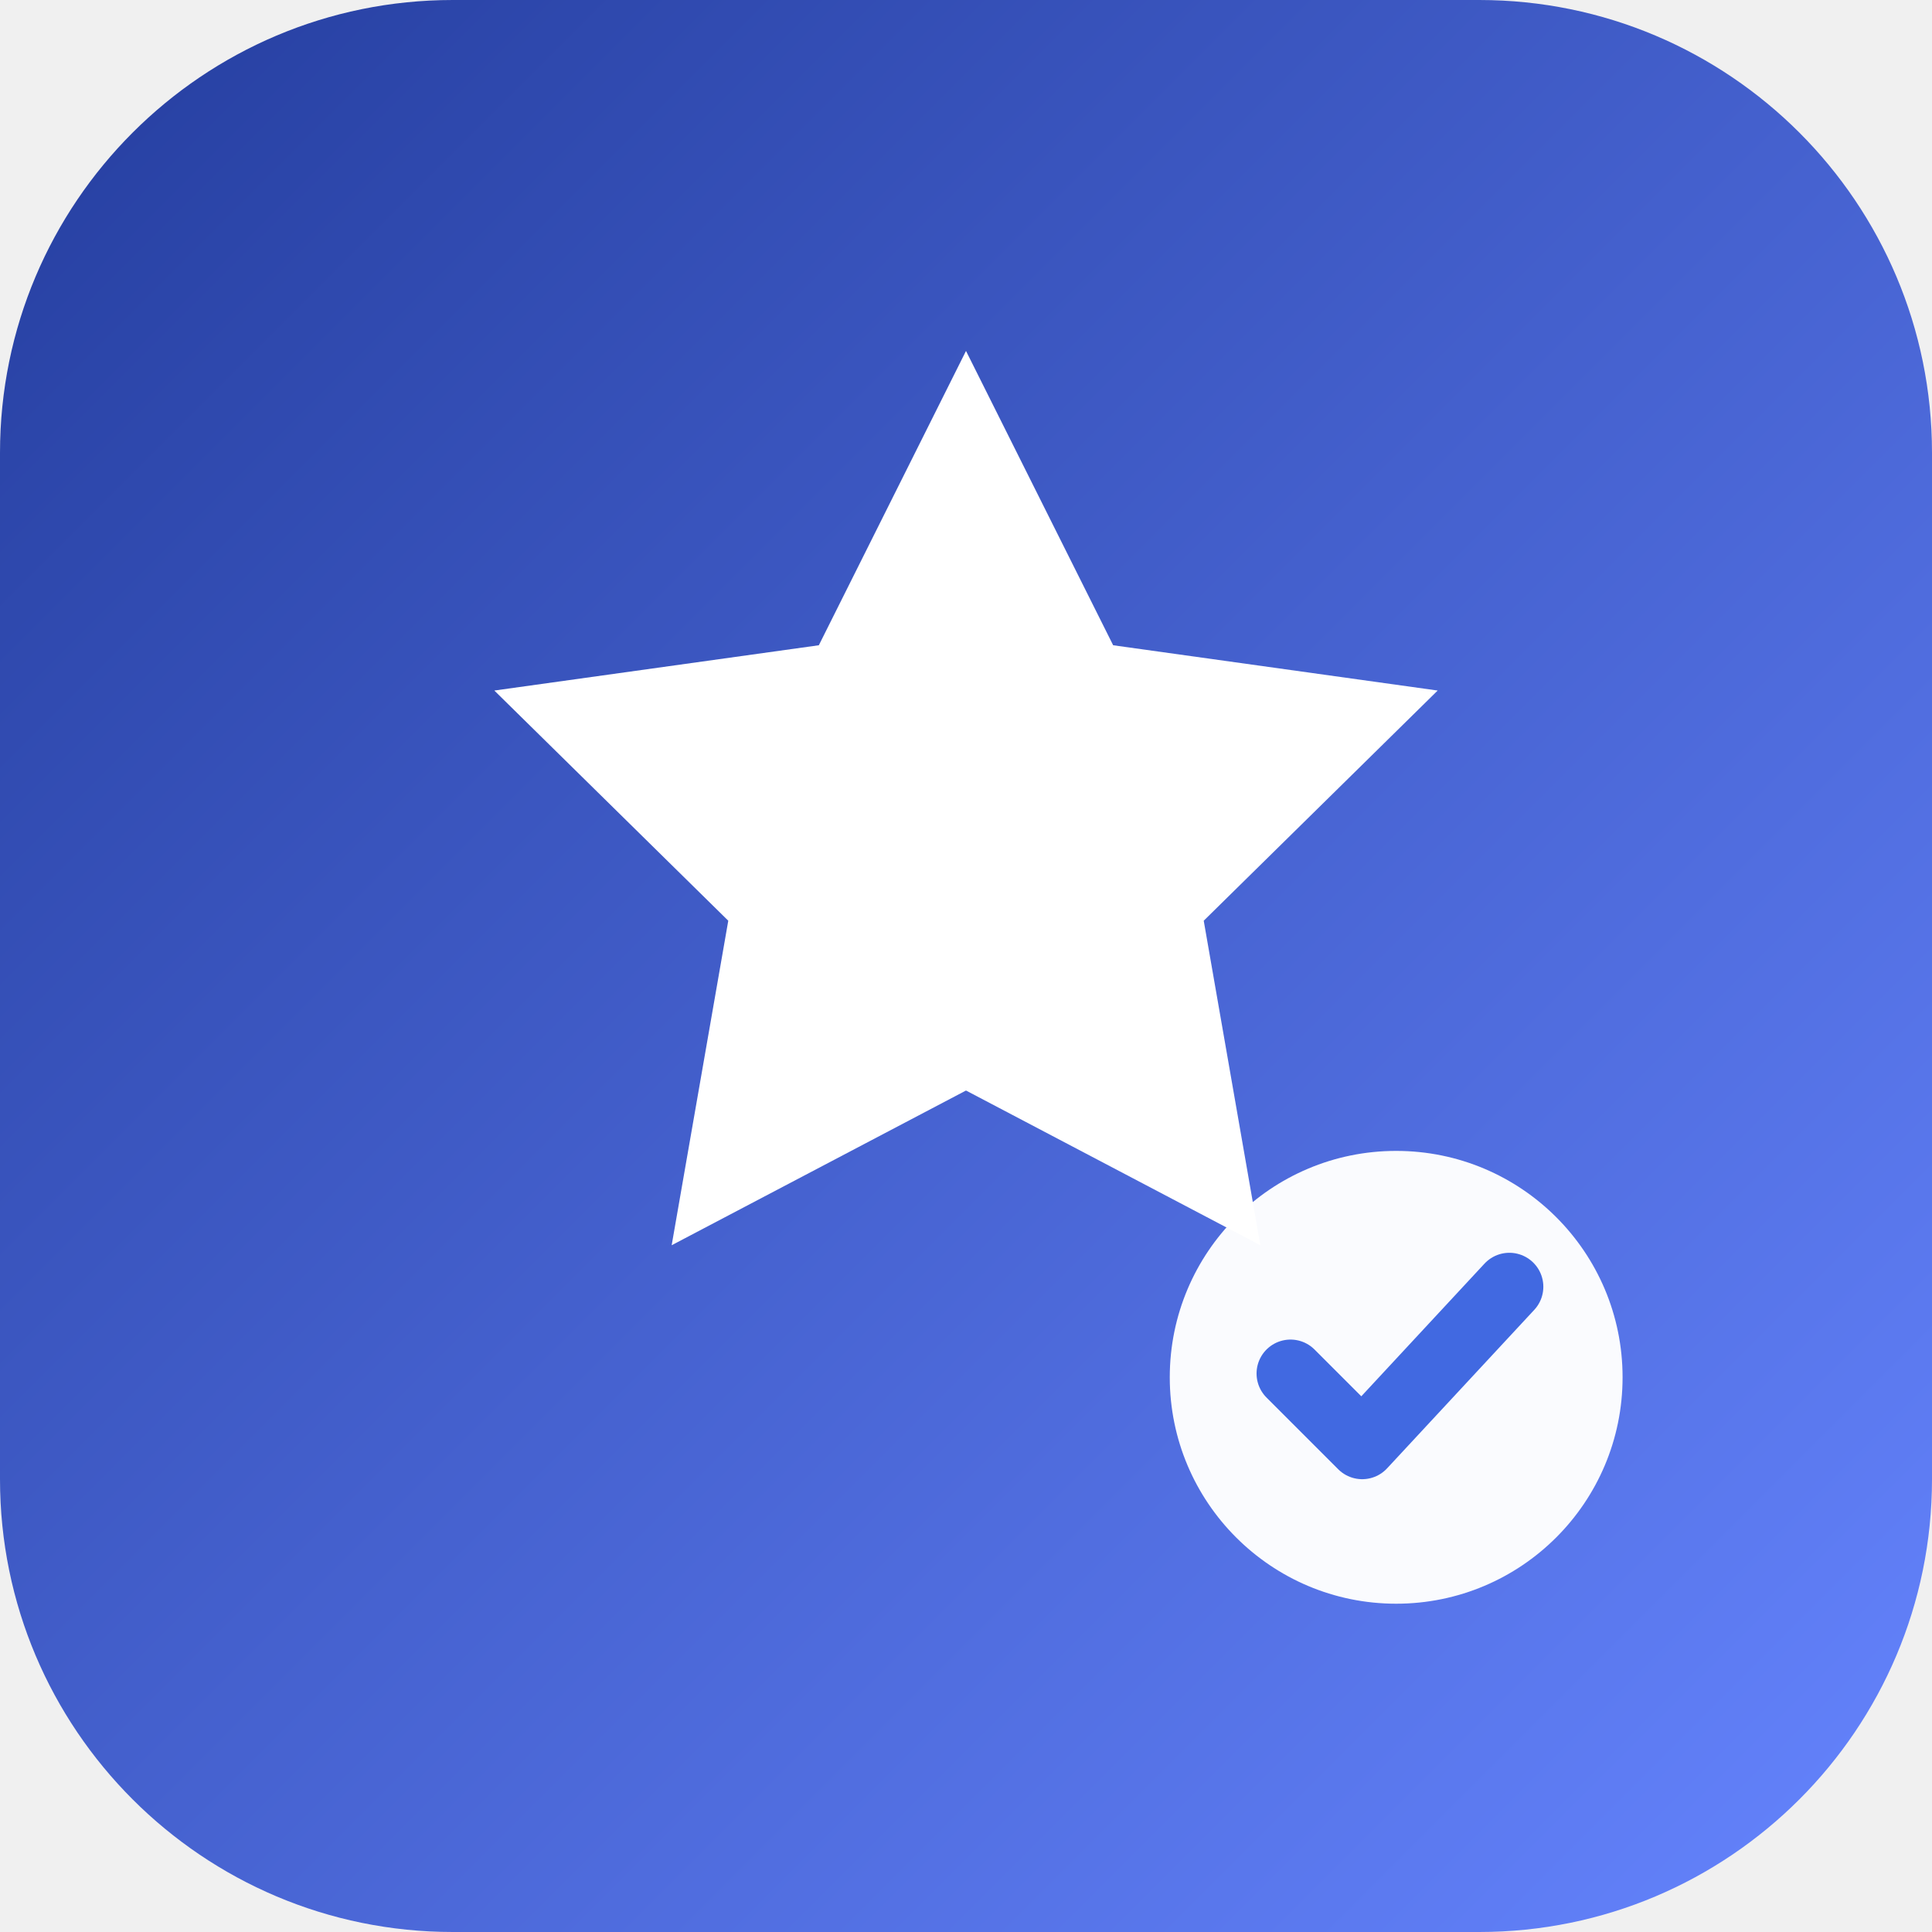
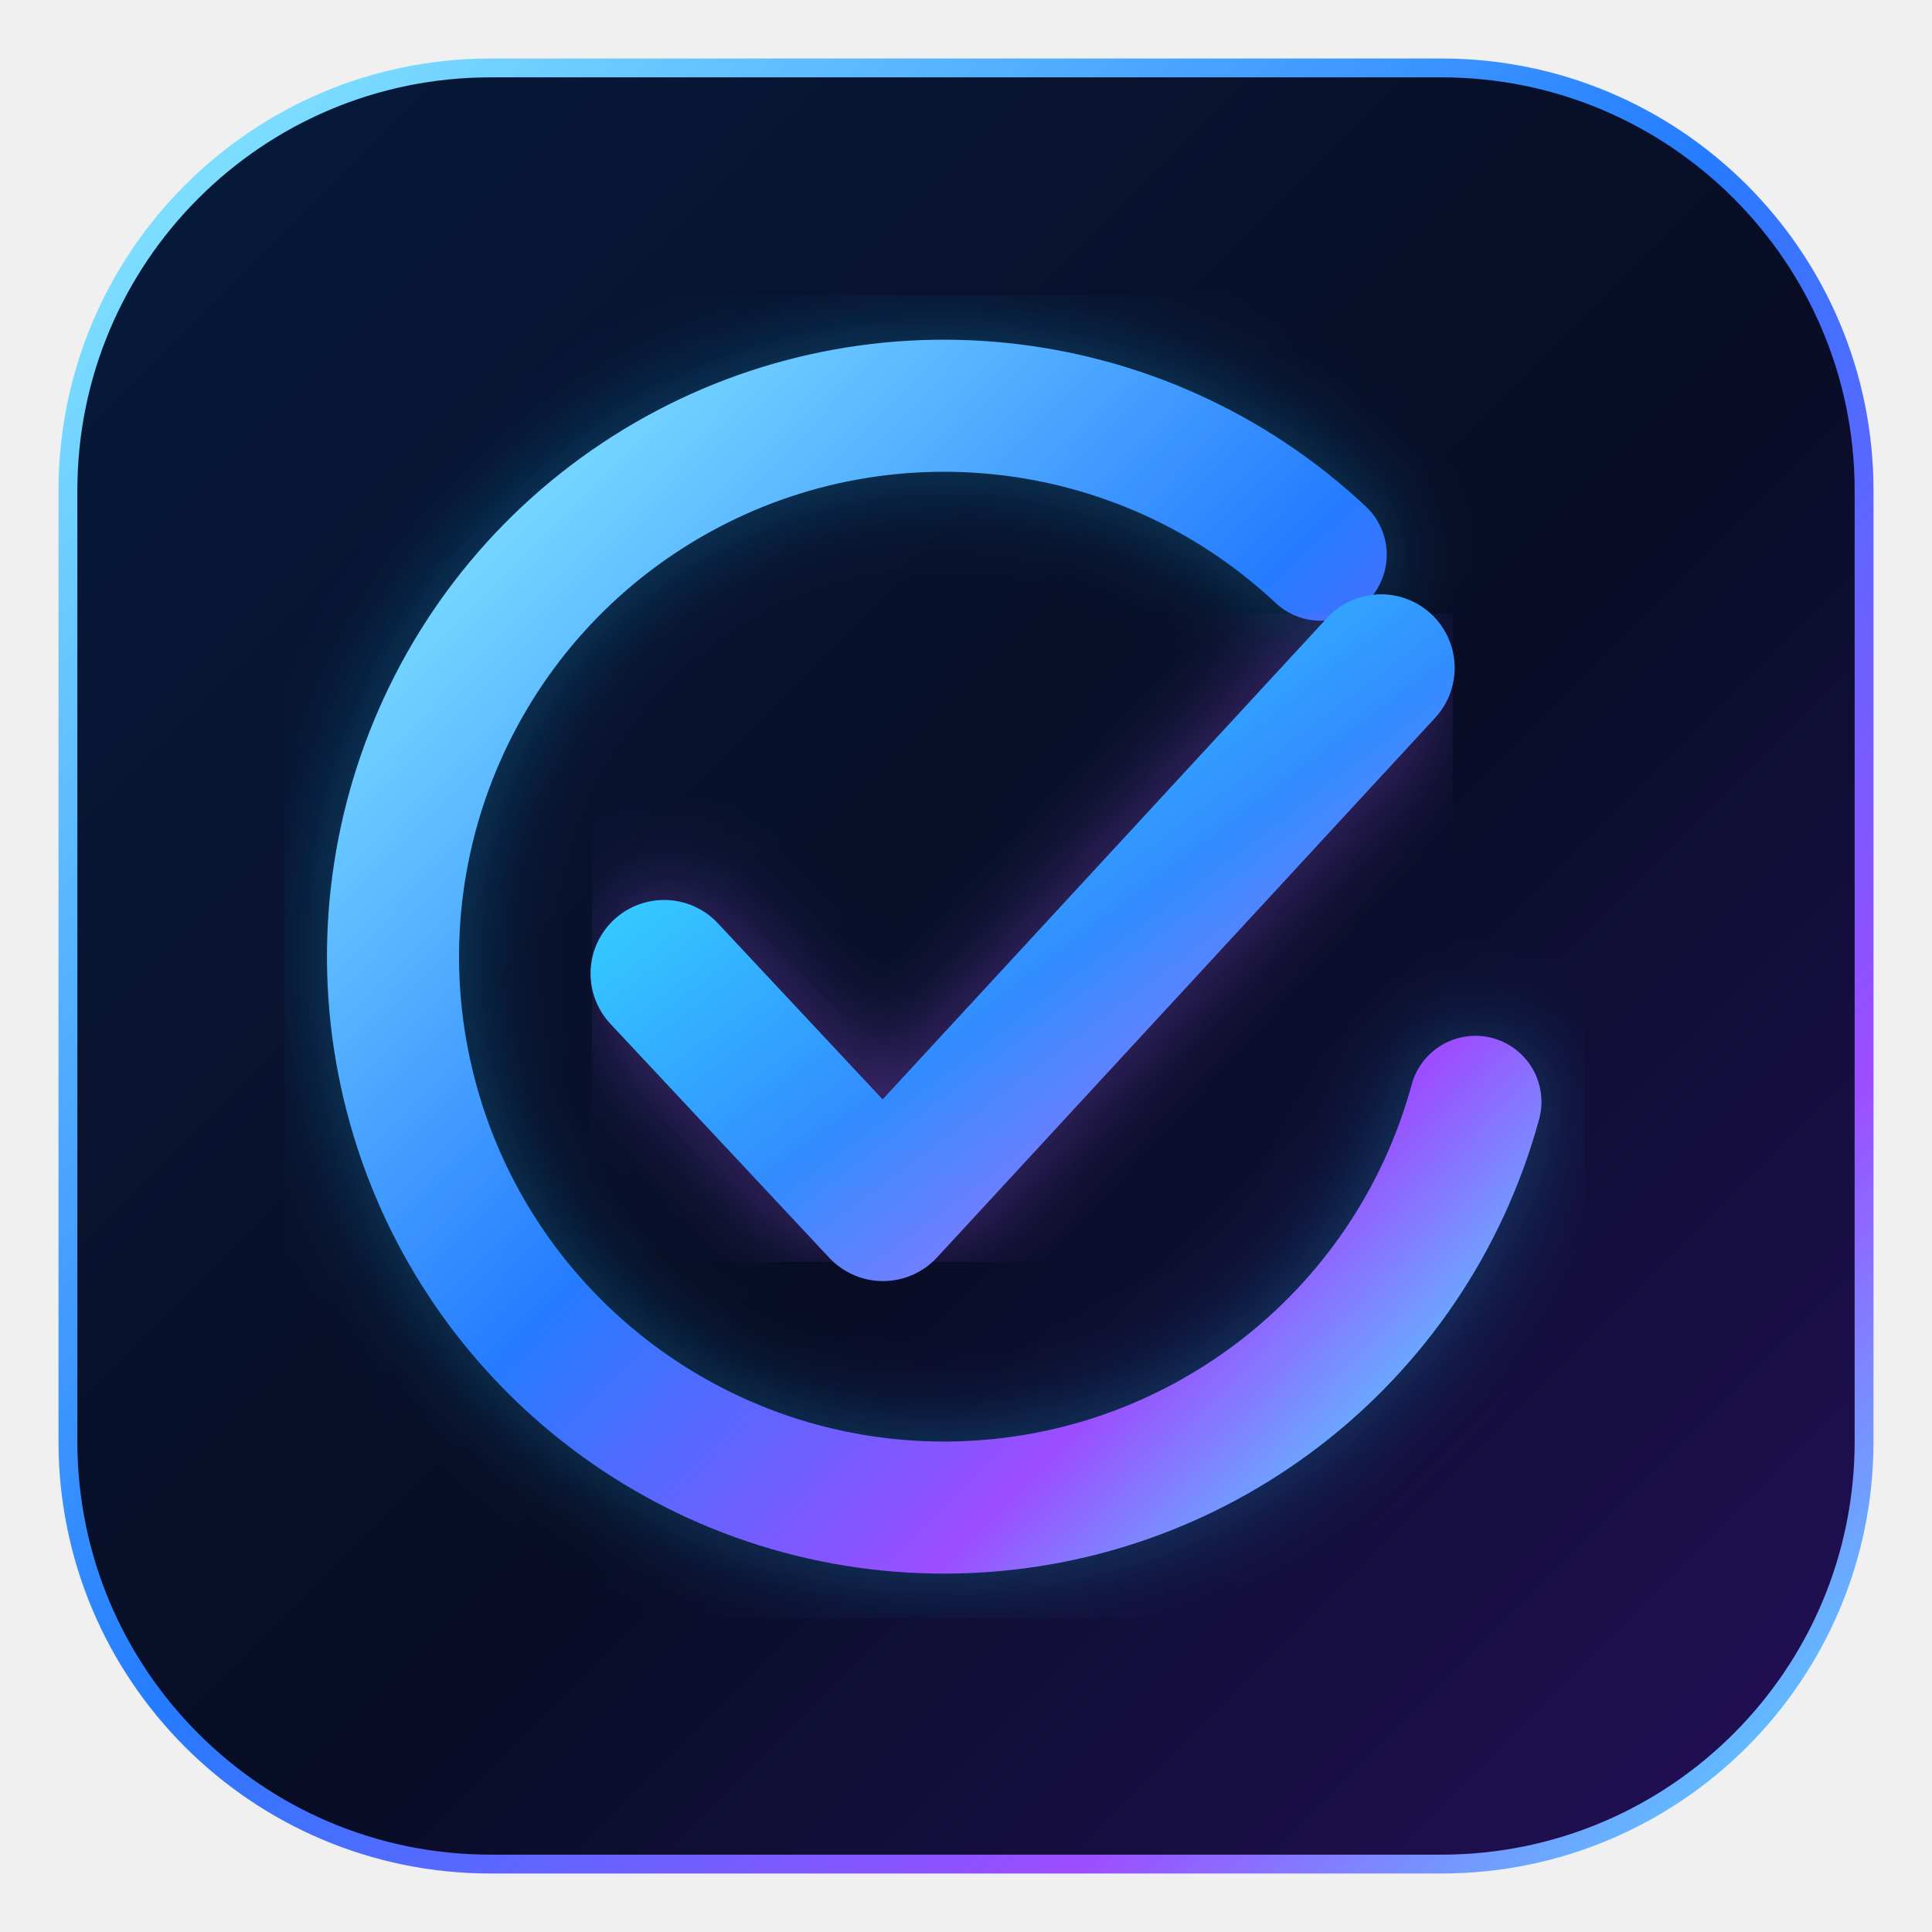
<svg xmlns="http://www.w3.org/2000/svg" viewBox="0 0 512 512">
  <defs>
-     <linearGradient id="g" x1="0" y1="0" x2="1" y2="1">
-       <stop stop-color="#243d9e" />
-       <stop offset="1" stop-color="#6685ff" />
+     <linearGradient id="bg" x1="0" y1="0" x2="1" y2="1">
+       <stop stop-color="#071b3c" />
+       <stop offset=".55" stop-color="#080d25" />
+       <stop offset="1" stop-color="#24105b" />
    </linearGradient>
+     <linearGradient id="edge" x1="0" y1="0" x2="1" y2="1">
+       <stop stop-color="#8beeff" />
+       <stop offset=".48" stop-color="#257cff" />
+       <stop offset=".78" stop-color="#9c4dff" />
+       <stop offset="1" stop-color="#47eaff" />
+     </linearGradient>
+     <linearGradient id="check" x1="0" y1="0" x2="1" y2="1">
+       <stop stop-color="#35eaff" />
+       <stop offset=".55" stop-color="#328cff" />
+       <stop offset="1" stop-color="#c66bff" />
+     </linearGradient>
+     <filter id="glow">
+       <feGaussianBlur stdDeviation="12" />
+     </filter>
  </defs>
-   <rect width="512" height="512" rx="120" fill="url(#g)" />
-   <path d="M256 93l39 78 86 12-62 61 15 86-78-41-78 41 15-86-62-61 86-12z" fill="#fff" />
-   <circle cx="370" cy="365" r="60" fill="#fff" opacity=".97" />
-   <path d="M342 364l19 19 39-42" fill="none" stroke="#4169e1" stroke-width="18" stroke-linecap="round" stroke-linejoin="round" />
+   <rect x="18" y="18" width="476" height="476" rx="112" fill="url(#bg)" stroke="url(#edge)" stroke-width="5" />
+   <path d="M350 147a146 146 0 1 0 41 145" fill="none" stroke="#16bfff" stroke-width="35" stroke-linecap="round" opacity=".3" filter="url(#glow)" />
+   <path d="M350 147a146 146 0 1 0 41 145" fill="none" stroke="url(#edge)" stroke-width="35" stroke-linecap="round" />
+   <path d="M176 258l58 62 132-143" fill="none" stroke="#a65dff" stroke-width="43" stroke-linecap="round" stroke-linejoin="round" opacity=".35" filter="url(#glow)" />
+   <path d="M176 258l58 62 132-143" fill="none" stroke="url(#check)" stroke-width="39" stroke-linecap="round" stroke-linejoin="round" />
</svg>
